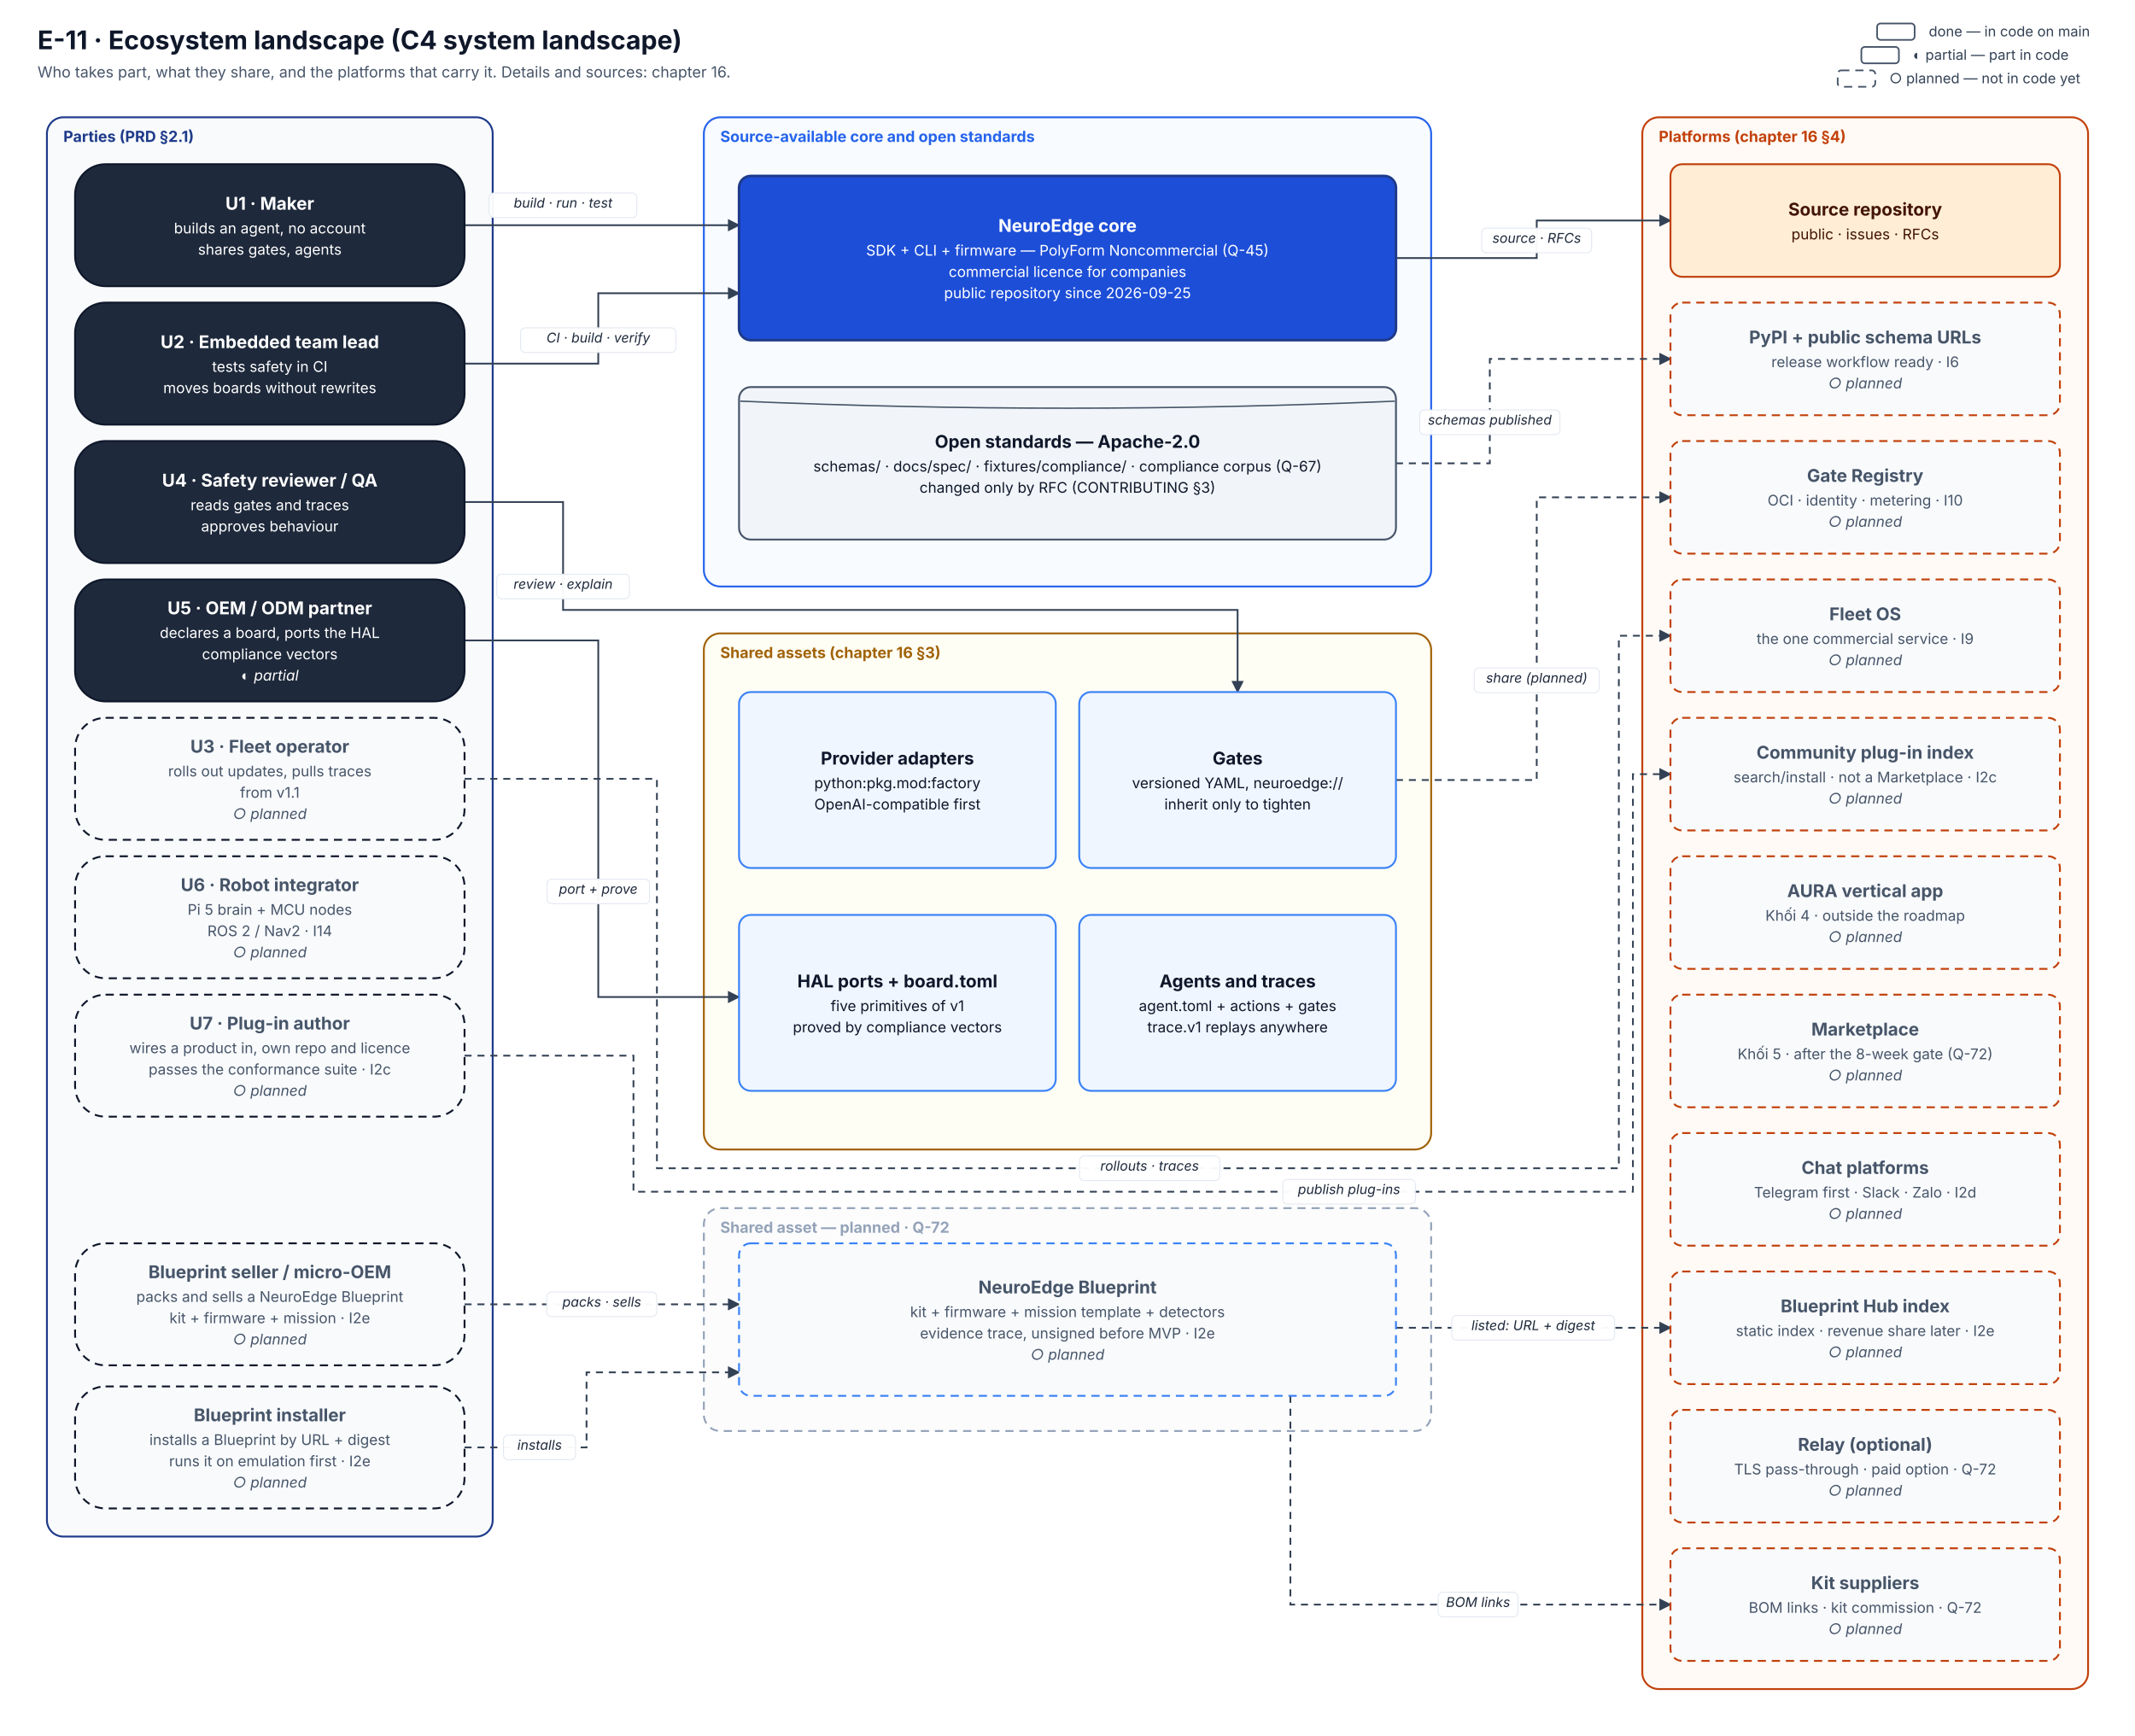
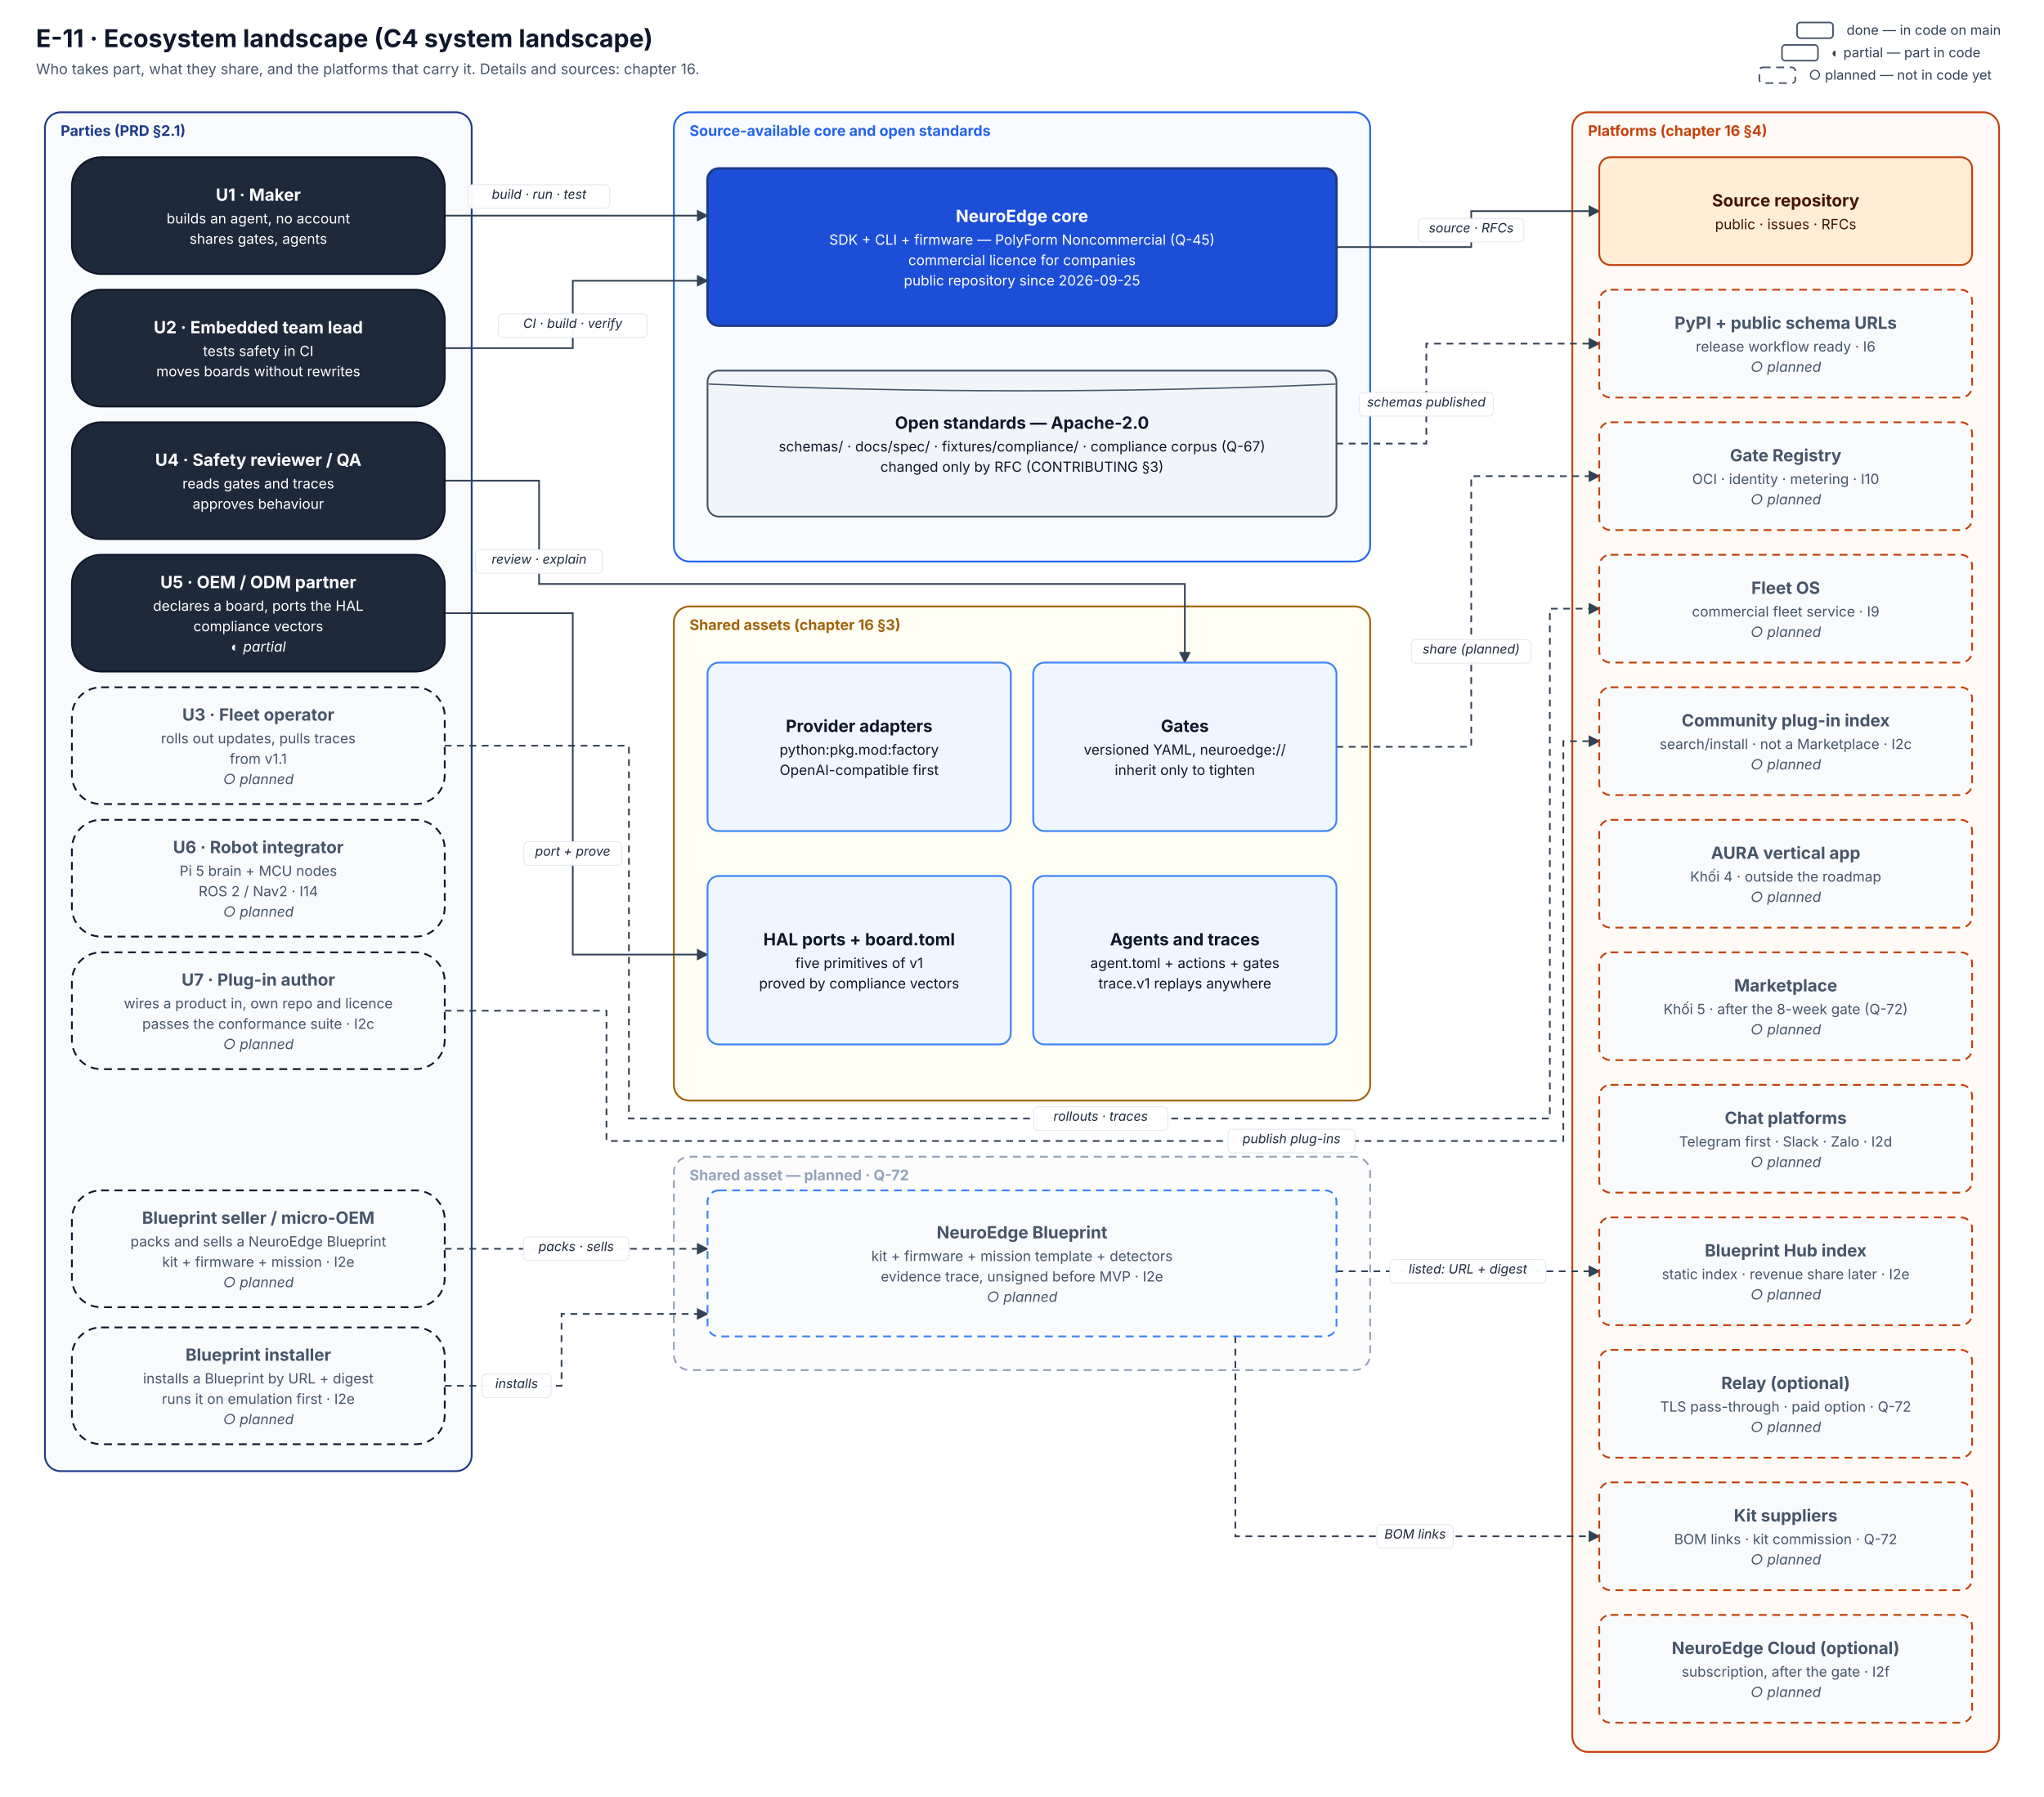
- <svg xmlns="http://www.w3.org/2000/svg" viewBox="0 0 1820 1480" width="1820" height="1480" font-family="Inter, 'Segoe UI', system-ui, -apple-system, Roboto, Helvetica, Arial, sans-serif" role="img" aria-labelledby="E-11-ecosystem-title E-11-ecosystem-desc">
+ <svg xmlns="http://www.w3.org/2000/svg" viewBox="0 0 1820 1600" width="1820" height="1600" font-family="Inter, 'Segoe UI', system-ui, -apple-system, Roboto, Helvetica, Arial, sans-serif" role="img" aria-labelledby="E-11-ecosystem-title E-11-ecosystem-desc">
  <defs>
    <marker id="arr" viewBox="0 0 10 10" refX="9" refY="5" markerWidth="7" markerHeight="7" orient="auto-start-reverse">
      <path d="M0,0 L10,5 L0,10 z" fill="#334155" />
    </marker>
  </defs>
-   <rect width="1820" height="1480" fill="#ffffff" />
+   <rect width="1820" height="1600" fill="#ffffff" />
  <text x="32.0" y="42.0" font-size="22" fill="#0f172a" text-anchor="start" font-weight="700">E-11 · Ecosystem landscape (C4 system landscape)</text>
  <text x="32.0" y="66.0" font-size="13" fill="#475569" text-anchor="start">Who takes part, what they share, and the platforms that carry it. Details and sources: chapter 16.</text>
  <rect x="40" y="100" width="380" height="1210" rx="14" fill="#f8fafc" stroke="#1e3a8a" stroke-width="1.6" />
  <text x="54.0" y="121.0" font-size="13" fill="#1e3a8a" text-anchor="start" font-weight="700">Parties (PRD §2.1)</text>
  <rect x="600" y="100" width="620" height="400" rx="14" fill="#f8fbff" stroke="#2563eb" stroke-width="1.6" />
  <text x="614.0" y="121.0" font-size="13" fill="#2563eb" text-anchor="start" font-weight="700">Source-available core and open standards</text>
  <rect x="600" y="540" width="620" height="440" rx="14" fill="#fffef5" stroke="#a16207" stroke-width="1.6" />
  <text x="614.0" y="561.0" font-size="13" fill="#a16207" text-anchor="start" font-weight="700">Shared assets (chapter 16 §3)</text>
  <rect x="600" y="1030" width="620" height="190" rx="14" fill="#fcfcfd" stroke="#94a3b8" stroke-width="1.6" stroke-dasharray="7 5" />
  <text x="614.0" y="1051.0" font-size="13" fill="#94a3b8" text-anchor="start" font-weight="700">Shared asset — planned · Q-72</text>
-   <rect x="1400" y="100" width="380" height="1340" rx="14" fill="#fffaf5" stroke="#c2410c" stroke-width="1.6" />
+   <rect x="1400" y="100" width="380" height="1460" rx="14" fill="#fffaf5" stroke="#c2410c" stroke-width="1.6" />
  <text x="1414.0" y="121.0" font-size="13" fill="#c2410c" text-anchor="start" font-weight="700">Platforms (chapter 16 §4)</text>
  <path d="M396.0,192.0 L480.0,192.0 L630.0,192.0" fill="none" stroke="#334155" stroke-width="1.5" marker-end="url(#arr)" />
  <path d="M396.0,310.0 L510.0,310.0 L510.0,250.0 L630.0,250.0" fill="none" stroke="#334155" stroke-width="1.5" marker-end="url(#arr)" />
  <path d="M396.0,428.0 L480.0,428.0 L480.0,520.0 L1055.0,520.0 L1055.0,590.0" fill="none" stroke="#334155" stroke-width="1.5" marker-end="url(#arr)" />
  <path d="M396.0,546.0 L510.0,546.0 L510.0,850.0 L630.0,850.0" fill="none" stroke="#334155" stroke-width="1.5" marker-end="url(#arr)" />
  <path d="M396.0,664.0 L560.0,664.0 L560.0,996.0 L1380.0,996.0 L1380.0,542.0 L1424.0,542.0" fill="none" stroke="#334155" stroke-width="1.5" stroke-dasharray="6 5" marker-end="url(#arr)" />
  <path d="M396.0,900.0 L540.0,900.0 L540.0,1016.0 L1392.0,1016.0 L1392.0,660.0 L1424.0,660.0" fill="none" stroke="#334155" stroke-width="1.5" stroke-dasharray="6 5" marker-end="url(#arr)" />
  <path d="M1190.0,220.0 L1310.0,220.0 L1310.0,188.0 L1424.0,188.0" fill="none" stroke="#334155" stroke-width="1.5" marker-end="url(#arr)" />
  <path d="M1190.0,395.0 L1270.0,395.0 L1270.0,306.0 L1424.0,306.0" fill="none" stroke="#334155" stroke-width="1.5" stroke-dasharray="6 5" marker-end="url(#arr)" />
  <path d="M1190.0,665.0 L1310.0,665.0 L1310.0,424.0 L1424.0,424.0" fill="none" stroke="#334155" stroke-width="1.5" stroke-dasharray="6 5" marker-end="url(#arr)" />
  <path d="M396.0,1112.0 L630.0,1112.0" fill="none" stroke="#334155" stroke-width="1.5" stroke-dasharray="6 5" marker-end="url(#arr)" />
  <path d="M396.0,1234.0 L500.0,1234.0 L500.0,1170.0 L630.0,1170.0" fill="none" stroke="#334155" stroke-width="1.5" stroke-dasharray="6 5" marker-end="url(#arr)" />
  <path d="M1190.0,1132.0 L1424.0,1132.0" fill="none" stroke="#334155" stroke-width="1.5" stroke-dasharray="6 5" marker-end="url(#arr)" />
  <path d="M1100.0,1190.0 L1100.0,1368.0 L1424.0,1368.0" fill="none" stroke="#334155" stroke-width="1.5" stroke-dasharray="6 5" marker-end="url(#arr)" />
  <rect x="64" y="140" width="332" height="104" rx="26" fill="#1e293b" stroke="#0f172a" stroke-width="1.6" />
  <text x="230.0" y="178.8" font-size="15" fill="#ffffff" text-anchor="middle" font-weight="700">U1 · Maker</text>
  <text x="230.0" y="199.0" font-size="12.5" fill="#ffffff" text-anchor="middle">builds an agent, no account</text>
  <text x="230.0" y="217.1" font-size="12.5" fill="#ffffff" text-anchor="middle">shares gates, agents</text>
  <rect x="64" y="258" width="332" height="104" rx="26" fill="#1e293b" stroke="#0f172a" stroke-width="1.6" />
  <text x="230.0" y="296.8" font-size="15" fill="#ffffff" text-anchor="middle" font-weight="700">U2 · Embedded team lead</text>
  <text x="230.0" y="317.0" font-size="12.5" fill="#ffffff" text-anchor="middle">tests safety in CI</text>
  <text x="230.0" y="335.1" font-size="12.5" fill="#ffffff" text-anchor="middle">moves boards without rewrites</text>
  <rect x="64" y="376" width="332" height="104" rx="26" fill="#1e293b" stroke="#0f172a" stroke-width="1.6" />
  <text x="230.0" y="414.8" font-size="15" fill="#ffffff" text-anchor="middle" font-weight="700">U4 · Safety reviewer / QA</text>
  <text x="230.0" y="435.0" font-size="12.5" fill="#ffffff" text-anchor="middle">reads gates and traces</text>
  <text x="230.0" y="453.1" font-size="12.5" fill="#ffffff" text-anchor="middle">approves behaviour</text>
  <rect x="64" y="494" width="332" height="104" rx="26" fill="#1e293b" stroke="#0f172a" stroke-width="1.6" />
  <text x="230.0" y="523.7" font-size="15" fill="#ffffff" text-anchor="middle" font-weight="700">U5 · OEM / ODM partner</text>
  <text x="230.0" y="543.9" font-size="12.5" fill="#ffffff" text-anchor="middle">declares a board, ports the HAL</text>
  <text x="230.0" y="562.1" font-size="12.5" fill="#ffffff" text-anchor="middle">compliance vectors</text>
  <text x="230.0" y="580.2" font-size="12.5" fill="#ffffff" text-anchor="middle" font-style="italic">◐ partial</text>
  <rect x="64" y="612" width="332" height="104" rx="26" fill="#f8fafc" stroke="#0f172a" stroke-width="1.6" stroke-dasharray="7 5" />
  <text x="230.0" y="641.7" font-size="15" fill="#475569" text-anchor="middle" font-weight="700">U3 · Fleet operator</text>
  <text x="230.0" y="661.9" font-size="12.5" fill="#475569" text-anchor="middle">rolls out updates, pulls traces</text>
  <text x="230.0" y="680.1" font-size="12.5" fill="#475569" text-anchor="middle">from v1.1</text>
  <text x="230.0" y="698.2" font-size="12.5" fill="#475569" text-anchor="middle" font-style="italic">○ planned</text>
  <rect x="64" y="730" width="332" height="104" rx="26" fill="#f8fafc" stroke="#0f172a" stroke-width="1.6" stroke-dasharray="7 5" />
  <text x="230.0" y="759.7" font-size="15" fill="#475569" text-anchor="middle" font-weight="700">U6 · Robot integrator</text>
  <text x="230.0" y="779.9" font-size="12.5" fill="#475569" text-anchor="middle">Pi 5 brain + MCU nodes</text>
  <text x="230.0" y="798.1" font-size="12.5" fill="#475569" text-anchor="middle">ROS 2 / Nav2 · I14</text>
  <text x="230.0" y="816.2" font-size="12.5" fill="#475569" text-anchor="middle" font-style="italic">○ planned</text>
  <rect x="64" y="848" width="332" height="104" rx="26" fill="#f8fafc" stroke="#0f172a" stroke-width="1.6" stroke-dasharray="7 5" />
  <text x="230.0" y="877.7" font-size="15" fill="#475569" text-anchor="middle" font-weight="700">U7 · Plug-in author</text>
  <text x="230.0" y="897.9" font-size="12.5" fill="#475569" text-anchor="middle">wires a product in, own repo and licence</text>
  <text x="230.0" y="916.1" font-size="12.5" fill="#475569" text-anchor="middle">passes the conformance suite · I2c</text>
  <text x="230.0" y="934.2" font-size="12.5" fill="#475569" text-anchor="middle" font-style="italic">○ planned</text>
  <rect x="64" y="1060" width="332" height="104" rx="26" fill="#f8fafc" stroke="#0f172a" stroke-width="1.6" stroke-dasharray="7 5" />
  <text x="230.0" y="1089.7" font-size="15" fill="#475569" text-anchor="middle" font-weight="700">Blueprint seller / micro-OEM</text>
  <text x="230.0" y="1109.9" font-size="12.5" fill="#475569" text-anchor="middle">packs and sells a NeuroEdge Blueprint</text>
  <text x="230.0" y="1128.1" font-size="12.5" fill="#475569" text-anchor="middle">kit + firmware + mission · I2e</text>
  <text x="230.0" y="1146.2" font-size="12.5" fill="#475569" text-anchor="middle" font-style="italic">○ planned</text>
  <rect x="64" y="1182" width="332" height="104" rx="26" fill="#f8fafc" stroke="#0f172a" stroke-width="1.6" stroke-dasharray="7 5" />
  <text x="230.0" y="1211.7" font-size="15" fill="#475569" text-anchor="middle" font-weight="700">Blueprint installer</text>
  <text x="230.0" y="1231.9" font-size="12.5" fill="#475569" text-anchor="middle">installs a Blueprint by URL + digest</text>
  <text x="230.0" y="1250.1" font-size="12.5" fill="#475569" text-anchor="middle">runs it on emulation first · I2e</text>
  <text x="230.0" y="1268.2" font-size="12.5" fill="#475569" text-anchor="middle" font-style="italic">○ planned</text>
  <rect x="630" y="150" width="560" height="140" rx="10" fill="#1d4ed8" stroke="#1e3a8a" stroke-width="2.2" />
  <text x="910.0" y="197.7" font-size="15" fill="#ffffff" text-anchor="middle" font-weight="700">NeuroEdge core</text>
  <text x="910.0" y="217.9" font-size="12.5" fill="#ffffff" text-anchor="middle">SDK + CLI + firmware — PolyForm Noncommercial (Q-45)</text>
  <text x="910.0" y="236.1" font-size="12.5" fill="#ffffff" text-anchor="middle">commercial licence for companies</text>
  <text x="910.0" y="254.2" font-size="12.5" fill="#ffffff" text-anchor="middle">public repository since 2026-09-25</text>
  <rect x="630" y="330" width="560" height="130" rx="10" fill="#f1f5f9" stroke="#475569" stroke-width="1.6" />
  <path d="M631,342 Q910.0,354 1189,342" fill="none" stroke="#475569" stroke-width="1.2" />
  <text x="910.0" y="381.8" font-size="15" fill="#0f172a" text-anchor="middle" font-weight="700">Open standards — Apache-2.0</text>
  <text x="910.0" y="402.0" font-size="12.5" fill="#0f172a" text-anchor="middle">schemas/ · docs/spec/ · fixtures/compliance/ · compliance corpus (Q-67)</text>
  <text x="910.0" y="420.1" font-size="12.5" fill="#0f172a" text-anchor="middle">changed only by RFC (CONTRIBUTING §3)</text>
  <rect x="630" y="590" width="270" height="150" rx="10" fill="#eff6ff" stroke="#3b82f6" stroke-width="1.6" />
  <text x="765.0" y="651.8" font-size="15" fill="#0f172a" text-anchor="middle" font-weight="700">Provider adapters</text>
  <text x="765.0" y="672.0" font-size="12.5" fill="#0f172a" text-anchor="middle">python:pkg.mod:factory</text>
  <text x="765.0" y="690.1" font-size="12.5" fill="#0f172a" text-anchor="middle">OpenAI-compatible first</text>
  <rect x="920" y="590" width="270" height="150" rx="10" fill="#eff6ff" stroke="#3b82f6" stroke-width="1.6" />
  <text x="1055.0" y="651.8" font-size="15" fill="#0f172a" text-anchor="middle" font-weight="700">Gates</text>
  <text x="1055.0" y="672.0" font-size="12.5" fill="#0f172a" text-anchor="middle">versioned YAML, neuroedge://</text>
  <text x="1055.0" y="690.1" font-size="12.5" fill="#0f172a" text-anchor="middle">inherit only to tighten</text>
  <rect x="630" y="780" width="270" height="150" rx="10" fill="#eff6ff" stroke="#3b82f6" stroke-width="1.6" />
  <text x="765.0" y="841.8" font-size="15" fill="#0f172a" text-anchor="middle" font-weight="700">HAL ports + board.toml</text>
  <text x="765.0" y="862.0" font-size="12.5" fill="#0f172a" text-anchor="middle">five primitives of v1</text>
  <text x="765.0" y="880.1" font-size="12.5" fill="#0f172a" text-anchor="middle">proved by compliance vectors</text>
  <rect x="920" y="780" width="270" height="150" rx="10" fill="#eff6ff" stroke="#3b82f6" stroke-width="1.6" />
  <text x="1055.0" y="841.8" font-size="15" fill="#0f172a" text-anchor="middle" font-weight="700">Agents and traces</text>
  <text x="1055.0" y="862.0" font-size="12.5" fill="#0f172a" text-anchor="middle">agent.toml + actions + gates</text>
  <text x="1055.0" y="880.1" font-size="12.5" fill="#0f172a" text-anchor="middle">trace.v1 replays anywhere</text>
  <rect x="630" y="1060" width="560" height="130" rx="10" fill="#f8fafc" stroke="#3b82f6" stroke-width="1.6" stroke-dasharray="7 5" />
  <text x="910.0" y="1102.7" font-size="15" fill="#475569" text-anchor="middle" font-weight="700">NeuroEdge Blueprint</text>
  <text x="910.0" y="1122.9" font-size="12.5" fill="#475569" text-anchor="middle">kit + firmware + mission template + detectors</text>
  <text x="910.0" y="1141.1" font-size="12.5" fill="#475569" text-anchor="middle">evidence trace, unsigned before MVP · I2e</text>
  <text x="910.0" y="1159.2" font-size="12.5" fill="#475569" text-anchor="middle" font-style="italic">○ planned</text>
  <rect x="1424" y="140" width="332" height="96" rx="10" fill="#ffedd5" stroke="#c2410c" stroke-width="1.6" />
  <text x="1590.0" y="183.8" font-size="15" fill="#431407" text-anchor="middle" font-weight="700">Source repository</text>
  <text x="1590.0" y="204.1" font-size="12.5" fill="#431407" text-anchor="middle">public · issues · RFCs</text>
  <rect x="1424" y="258" width="332" height="96" rx="10" fill="#f8fafc" stroke="#c2410c" stroke-width="1.6" stroke-dasharray="7 5" />
  <text x="1590.0" y="292.8" font-size="15" fill="#475569" text-anchor="middle" font-weight="700">PyPI + public schema URLs</text>
  <text x="1590.0" y="313.0" font-size="12.5" fill="#475569" text-anchor="middle">release workflow ready · I6</text>
  <text x="1590.0" y="331.1" font-size="12.5" fill="#475569" text-anchor="middle" font-style="italic">○ planned</text>
  <rect x="1424" y="376" width="332" height="96" rx="10" fill="#f8fafc" stroke="#c2410c" stroke-width="1.6" stroke-dasharray="7 5" />
  <text x="1590.0" y="410.8" font-size="15" fill="#475569" text-anchor="middle" font-weight="700">Gate Registry</text>
  <text x="1590.0" y="431.0" font-size="12.5" fill="#475569" text-anchor="middle">OCI · identity · metering · I10</text>
  <text x="1590.0" y="449.1" font-size="12.5" fill="#475569" text-anchor="middle" font-style="italic">○ planned</text>
  <rect x="1424" y="494" width="332" height="96" rx="10" fill="#f8fafc" stroke="#c2410c" stroke-width="1.6" stroke-dasharray="7 5" />
  <text x="1590.0" y="528.8" font-size="15" fill="#475569" text-anchor="middle" font-weight="700">Fleet OS</text>
-   <text x="1590.0" y="549.0" font-size="12.5" fill="#475569" text-anchor="middle">the one commercial service · I9</text>
+   <text x="1590.0" y="549.0" font-size="12.5" fill="#475569" text-anchor="middle">commercial fleet service · I9</text>
  <text x="1590.0" y="567.1" font-size="12.5" fill="#475569" text-anchor="middle" font-style="italic">○ planned</text>
  <rect x="1424" y="612" width="332" height="96" rx="10" fill="#f8fafc" stroke="#c2410c" stroke-width="1.6" stroke-dasharray="7 5" />
  <text x="1590.0" y="646.8" font-size="15" fill="#475569" text-anchor="middle" font-weight="700">Community plug-in index</text>
  <text x="1590.0" y="667.0" font-size="12.5" fill="#475569" text-anchor="middle">search/install · not a Marketplace · I2c</text>
  <text x="1590.0" y="685.1" font-size="12.5" fill="#475569" text-anchor="middle" font-style="italic">○ planned</text>
  <rect x="1424" y="730" width="332" height="96" rx="10" fill="#f8fafc" stroke="#c2410c" stroke-width="1.6" stroke-dasharray="7 5" />
  <text x="1590.0" y="764.8" font-size="15" fill="#475569" text-anchor="middle" font-weight="700">AURA vertical app</text>
  <text x="1590.0" y="785.0" font-size="12.5" fill="#475569" text-anchor="middle">Khối 4 · outside the roadmap</text>
  <text x="1590.0" y="803.1" font-size="12.5" fill="#475569" text-anchor="middle" font-style="italic">○ planned</text>
  <rect x="1424" y="848" width="332" height="96" rx="10" fill="#f8fafc" stroke="#c2410c" stroke-width="1.6" stroke-dasharray="7 5" />
  <text x="1590.0" y="882.8" font-size="15" fill="#475569" text-anchor="middle" font-weight="700">Marketplace</text>
  <text x="1590.0" y="903.0" font-size="12.5" fill="#475569" text-anchor="middle">Khối 5 · after the 8-week gate (Q-72)</text>
  <text x="1590.0" y="921.1" font-size="12.5" fill="#475569" text-anchor="middle" font-style="italic">○ planned</text>
  <rect x="1424" y="966" width="332" height="96" rx="10" fill="#f8fafc" stroke="#c2410c" stroke-width="1.6" stroke-dasharray="7 5" />
  <text x="1590.0" y="1000.8" font-size="15" fill="#475569" text-anchor="middle" font-weight="700">Chat platforms</text>
  <text x="1590.0" y="1021.0" font-size="12.5" fill="#475569" text-anchor="middle">Telegram first · Slack · Zalo · I2d</text>
  <text x="1590.0" y="1039.1" font-size="12.5" fill="#475569" text-anchor="middle" font-style="italic">○ planned</text>
  <rect x="1424" y="1084" width="332" height="96" rx="10" fill="#f8fafc" stroke="#c2410c" stroke-width="1.6" stroke-dasharray="7 5" />
  <text x="1590.0" y="1118.8" font-size="15" fill="#475569" text-anchor="middle" font-weight="700">Blueprint Hub index</text>
  <text x="1590.0" y="1139.0" font-size="12.5" fill="#475569" text-anchor="middle">static index · revenue share later · I2e</text>
  <text x="1590.0" y="1157.1" font-size="12.5" fill="#475569" text-anchor="middle" font-style="italic">○ planned</text>
  <rect x="1424" y="1202" width="332" height="96" rx="10" fill="#f8fafc" stroke="#c2410c" stroke-width="1.6" stroke-dasharray="7 5" />
  <text x="1590.0" y="1236.8" font-size="15" fill="#475569" text-anchor="middle" font-weight="700">Relay (optional)</text>
  <text x="1590.0" y="1257.0" font-size="12.5" fill="#475569" text-anchor="middle">TLS pass-through · paid option · Q-72</text>
  <text x="1590.0" y="1275.1" font-size="12.5" fill="#475569" text-anchor="middle" font-style="italic">○ planned</text>
  <rect x="1424" y="1320" width="332" height="96" rx="10" fill="#f8fafc" stroke="#c2410c" stroke-width="1.6" stroke-dasharray="7 5" />
  <text x="1590.0" y="1354.8" font-size="15" fill="#475569" text-anchor="middle" font-weight="700">Kit suppliers</text>
  <text x="1590.0" y="1375.0" font-size="12.5" fill="#475569" text-anchor="middle">BOM links · kit commission · Q-72</text>
  <text x="1590.0" y="1393.1" font-size="12.5" fill="#475569" text-anchor="middle" font-style="italic">○ planned</text>
+   <rect x="1424" y="1438" width="332" height="96" rx="10" fill="#f8fafc" stroke="#c2410c" stroke-width="1.6" stroke-dasharray="7 5" />
+   <text x="1590.0" y="1472.8" font-size="15" fill="#475569" text-anchor="middle" font-weight="700">NeuroEdge Cloud (optional)</text>
+   <text x="1590.0" y="1493.0" font-size="12.5" fill="#475569" text-anchor="middle">subscription, after the gate · I2f</text>
+   <text x="1590.0" y="1511.1" font-size="12.5" fill="#475569" text-anchor="middle" font-style="italic">○ planned</text>
  <rect x="417.0" y="164.5" width="125.9" height="21.0" rx="4" fill="#ffffff" fill-opacity="0.96" stroke="#e2e8f0" stroke-width="0.8" />
  <text x="480.0" y="177.0" font-size="11.5" fill="#1e293b" text-anchor="middle" font-style="italic">build · run · test</text>
  <rect x="443.8" y="279.5" width="132.4" height="21.0" rx="4" fill="#ffffff" fill-opacity="0.96" stroke="#e2e8f0" stroke-width="0.8" />
  <text x="510.0" y="292.0" font-size="11.5" fill="#1e293b" text-anchor="middle" font-style="italic">CI · build · verify</text>
  <rect x="423.5" y="489.5" width="113.0" height="21.0" rx="4" fill="#ffffff" fill-opacity="0.96" stroke="#e2e8f0" stroke-width="0.8" />
  <text x="480.0" y="502.0" font-size="11.5" fill="#1e293b" text-anchor="middle" font-style="italic">review · explain</text>
  <rect x="466.4" y="749.5" width="87.3" height="21.0" rx="4" fill="#ffffff" fill-opacity="0.96" stroke="#e2e8f0" stroke-width="0.8" />
  <text x="510.0" y="762.0" font-size="11.5" fill="#1e293b" text-anchor="middle" font-style="italic">port + prove</text>
  <rect x="920.3" y="985.5" width="119.5" height="21.0" rx="4" fill="#ffffff" fill-opacity="0.96" stroke="#e2e8f0" stroke-width="0.8" />
  <text x="980.0" y="998.0" font-size="11.5" fill="#1e293b" text-anchor="middle" font-style="italic">rollouts · traces</text>
  <rect x="1093.5" y="1005.5" width="113.0" height="21.0" rx="4" fill="#ffffff" fill-opacity="0.96" stroke="#e2e8f0" stroke-width="0.8" />
  <text x="1150.0" y="1018.0" font-size="11.5" fill="#1e293b" text-anchor="middle" font-style="italic">publish plug-ins</text>
  <rect x="1263.1" y="194.5" width="93.7" height="21.0" rx="4" fill="#ffffff" fill-opacity="0.96" stroke="#e2e8f0" stroke-width="0.8" />
  <text x="1310.0" y="207.0" font-size="11.5" fill="#1e293b" text-anchor="middle" font-style="italic">source · RFCs</text>
  <rect x="1210.3" y="349.5" width="119.5" height="21.0" rx="4" fill="#ffffff" fill-opacity="0.96" stroke="#e2e8f0" stroke-width="0.8" />
  <text x="1270.0" y="362.0" font-size="11.5" fill="#1e293b" text-anchor="middle" font-style="italic">schemas published</text>
  <rect x="1256.7" y="569.5" width="106.6" height="21.0" rx="4" fill="#ffffff" fill-opacity="0.96" stroke="#e2e8f0" stroke-width="0.8" />
  <text x="1310.0" y="582.0" font-size="11.5" fill="#1e293b" text-anchor="middle" font-style="italic">share (planned)</text>
  <rect x="466.1" y="1101.5" width="93.7" height="21.0" rx="4" fill="#ffffff" fill-opacity="0.96" stroke="#e2e8f0" stroke-width="0.8" />
  <text x="513.0" y="1114.0" font-size="11.5" fill="#1e293b" text-anchor="middle" font-style="italic">packs · sells</text>
  <rect x="429.2" y="1223.5" width="61.5" height="21.0" rx="4" fill="#ffffff" fill-opacity="0.96" stroke="#e2e8f0" stroke-width="0.8" />
  <text x="460.0" y="1236.0" font-size="11.5" fill="#1e293b" text-anchor="middle" font-style="italic">installs</text>
  <rect x="1237.6" y="1121.5" width="138.8" height="21.0" rx="4" fill="#ffffff" fill-opacity="0.96" stroke="#e2e8f0" stroke-width="0.8" />
  <text x="1307.0" y="1134.0" font-size="11.5" fill="#1e293b" text-anchor="middle" font-style="italic">listed: URL + digest</text>
  <rect x="1226.0" y="1357.5" width="68.0" height="21.0" rx="4" fill="#ffffff" fill-opacity="0.96" stroke="#e2e8f0" stroke-width="0.8" />
  <text x="1260.0" y="1370.0" font-size="11.5" fill="#1e293b" text-anchor="middle" font-style="italic">BOM links</text>
  <rect x="1566.56" y="60" width="32" height="14" rx="3" fill="#ffffff" stroke="#475569" stroke-width="1.4" stroke-dasharray="7 5" />
  <text x="1610.6" y="71.0" font-size="12" fill="#334155" text-anchor="start">○ planned — not in code yet</text>
  <rect x="1586.72" y="40" width="32" height="14" rx="3" fill="#ffffff" stroke="#475569" stroke-width="1.4" />
  <text x="1630.7" y="51.0" font-size="12" fill="#334155" text-anchor="start">◐ partial — part in code</text>
  <rect x="1600.16" y="20" width="32" height="14" rx="3" fill="#ffffff" stroke="#475569" stroke-width="1.4" />
  <text x="1644.2" y="31.0" font-size="12" fill="#334155" text-anchor="start">done — in code on main</text>
</svg>
